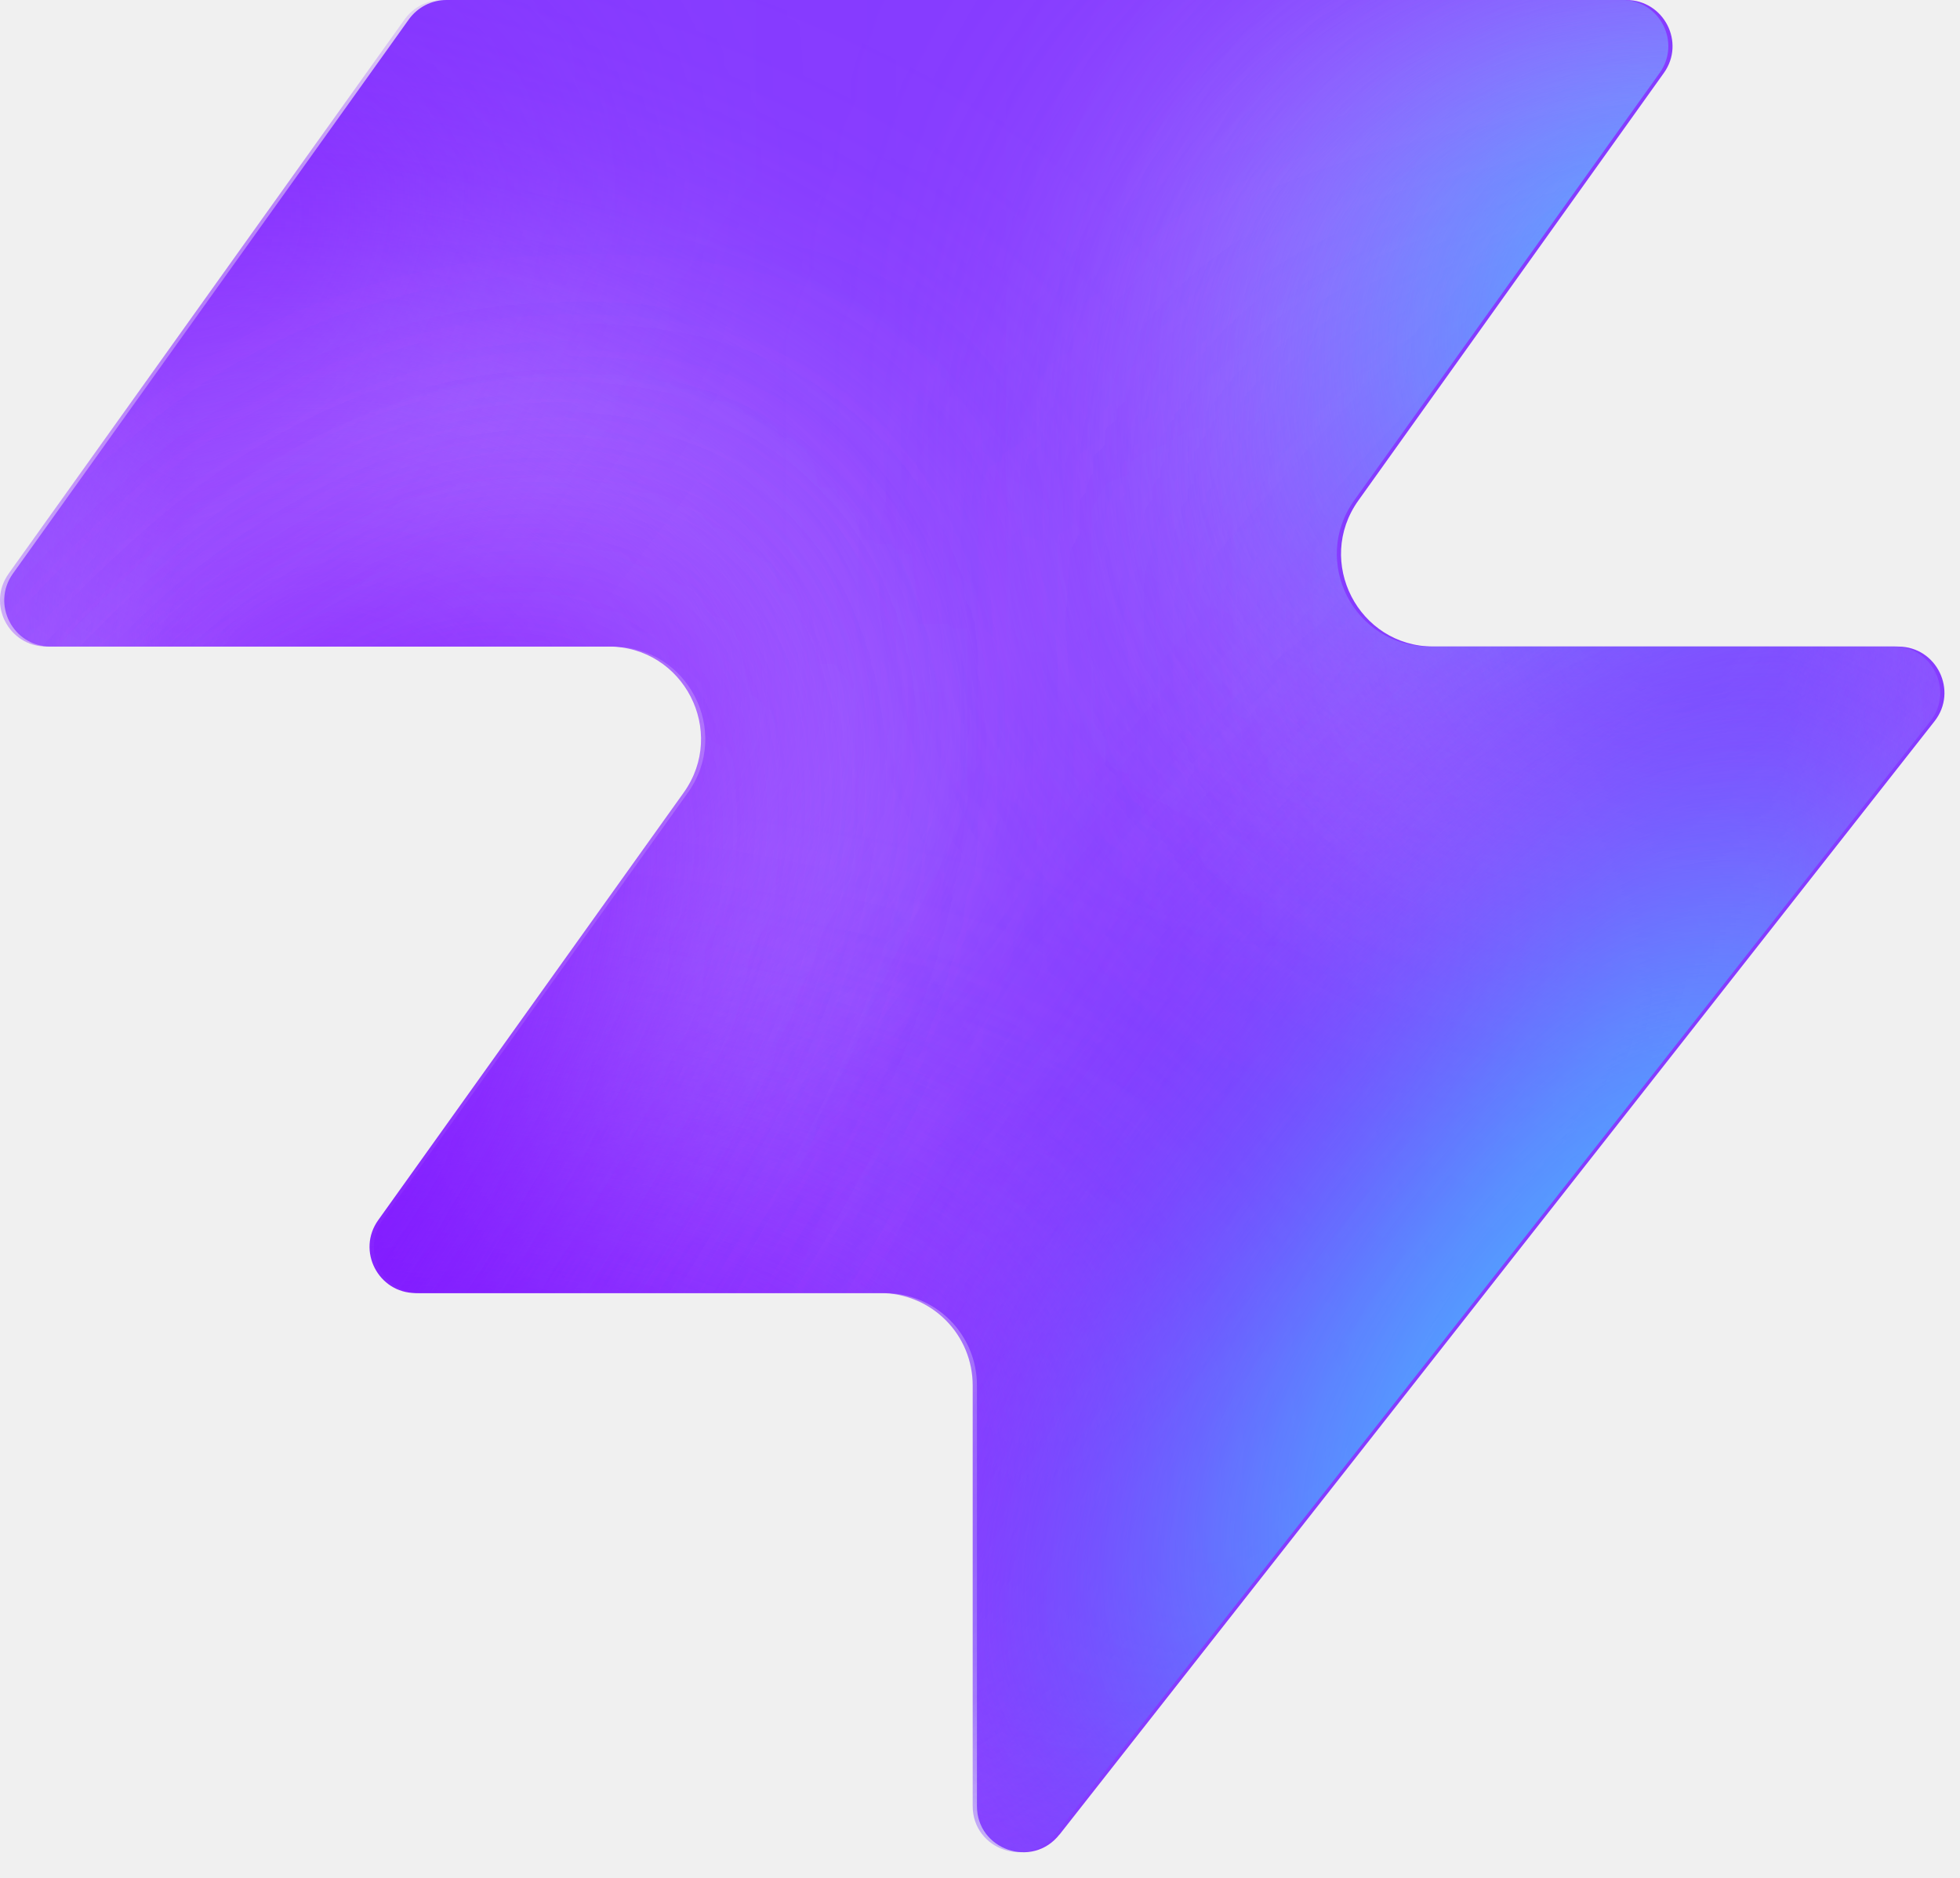
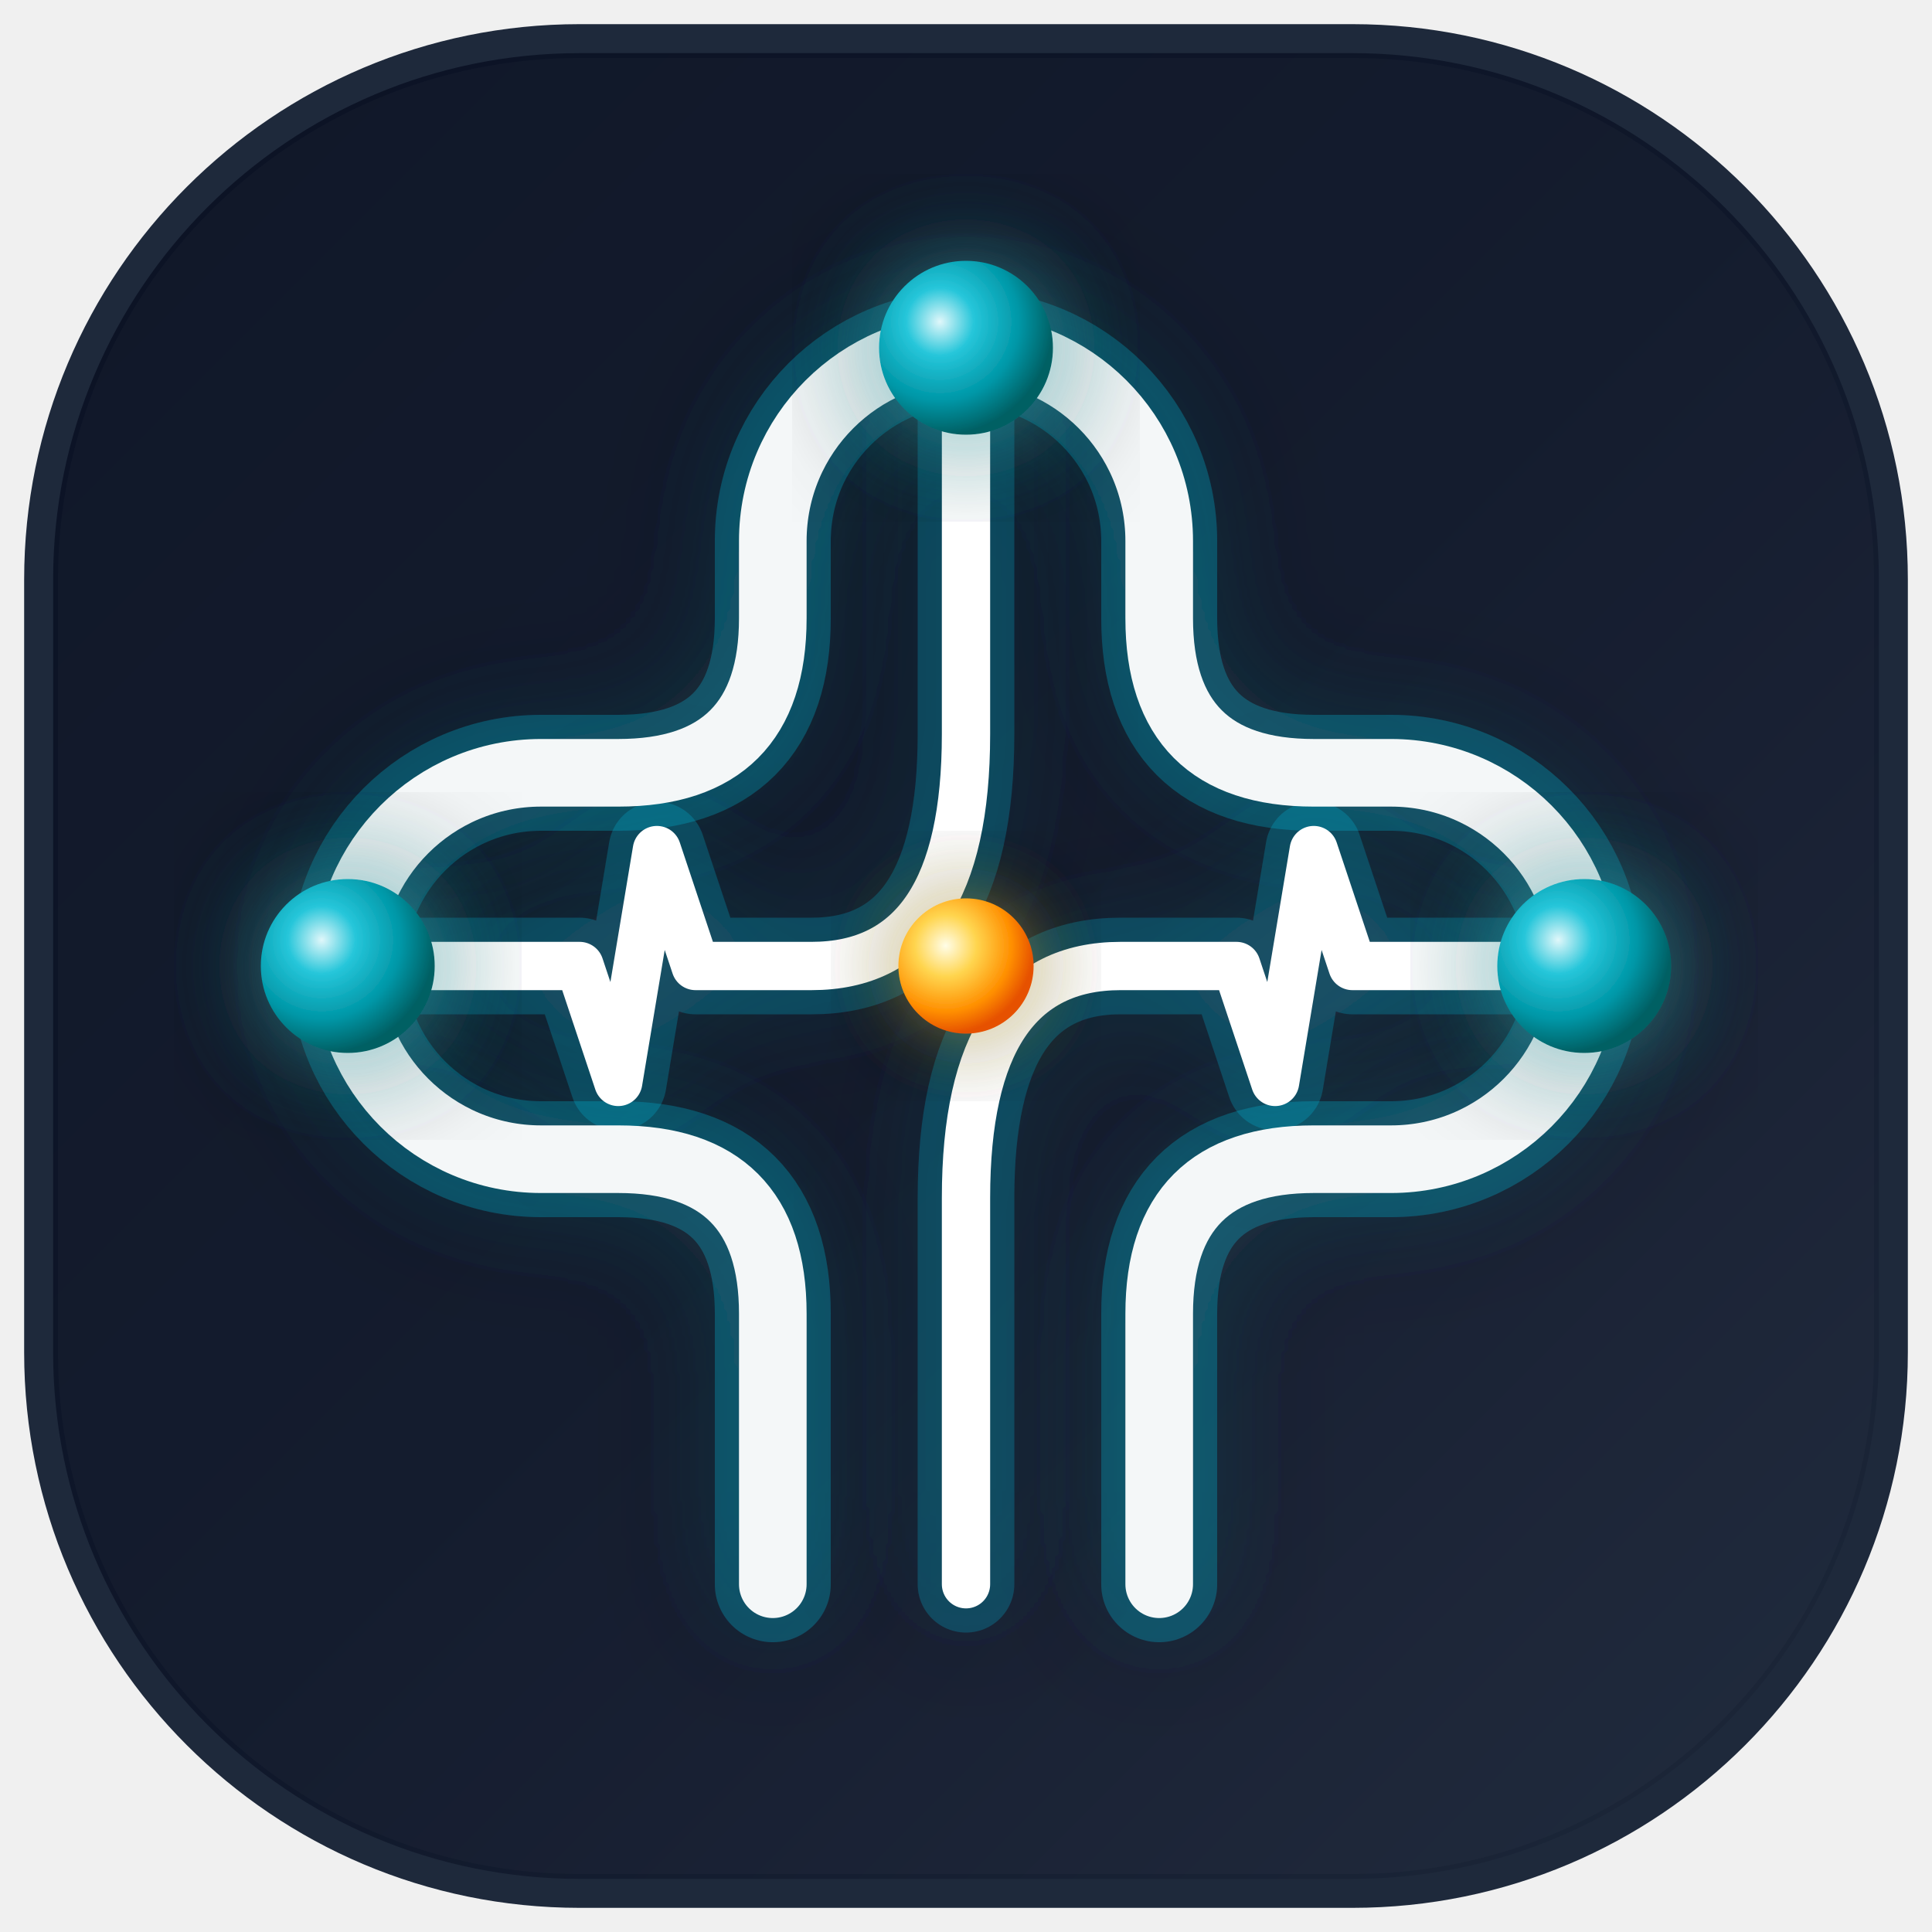
- <svg xmlns="http://www.w3.org/2000/svg" width="48" height="46" fill="none" viewBox="0 0 48 46">
-   <path fill="#863bff" d="M25.946 44.938c-.664.845-2.021.375-2.021-.698V33.937a2.26 2.26 0 0 0-2.262-2.262H10.287c-.92 0-1.456-1.04-.92-1.788l7.48-10.471c1.07-1.497 0-3.578-1.842-3.578H1.237c-.92 0-1.456-1.04-.92-1.788L10.013.474c.214-.297.556-.474.92-.474h28.894c.92 0 1.456 1.04.92 1.788l-7.48 10.471c-1.07 1.498 0 3.579 1.842 3.579h11.377c.943 0 1.473 1.088.89 1.83L25.947 44.94z" style="fill:#863bff;fill:color(display-p3 .525 .23 1);fill-opacity:1" />
-   <mask id="a" width="48" height="46" x="0" y="0" maskUnits="userSpaceOnUse" style="mask-type:alpha">
-     <path fill="#000" d="M25.842 44.938c-.664.844-2.021.375-2.021-.698V33.937a2.26 2.26 0 0 0-2.262-2.262H10.183c-.92 0-1.456-1.04-.92-1.788l7.48-10.471c1.07-1.498 0-3.579-1.842-3.579H1.133c-.92 0-1.456-1.04-.92-1.787L9.91.473c.214-.297.556-.474.92-.474h28.894c.92 0 1.456 1.04.92 1.788l-7.48 10.471c-1.07 1.498 0 3.578 1.842 3.578h11.377c.943 0 1.473 1.088.89 1.832L25.843 44.94z" style="fill:#000;fill-opacity:1" />
-   </mask>
-   <g mask="url(#a)">
-     <g filter="url(#b)">
-       <ellipse cx="5.508" cy="14.704" fill="#ede6ff" rx="5.508" ry="14.704" style="fill:#ede6ff;fill:color(display-p3 .927 .903 1);fill-opacity:1" transform="matrix(.00324 1 1 -.00324 -4.47 31.516)" />
-     </g>
-     <g filter="url(#c)">
-       <ellipse cx="10.399" cy="29.851" fill="#ede6ff" rx="10.399" ry="29.851" style="fill:#ede6ff;fill:color(display-p3 .927 .903 1);fill-opacity:1" transform="matrix(.00324 1 1 -.00324 -39.328 7.883)" />
-     </g>
-     <g filter="url(#d)">
-       <ellipse cx="5.508" cy="30.487" fill="#7e14ff" rx="5.508" ry="30.487" style="fill:#7e14ff;fill:color(display-p3 .492 .077 1);fill-opacity:1" transform="rotate(89.814 -25.913 -14.639)scale(1 -1)" />
-     </g>
-     <g filter="url(#e)">
-       <ellipse cx="5.508" cy="30.599" fill="#7e14ff" rx="5.508" ry="30.599" style="fill:#7e14ff;fill:color(display-p3 .492 .077 1);fill-opacity:1" transform="rotate(89.814 -32.644 -3.334)scale(1 -1)" />
-     </g>
-     <g filter="url(#f)">
-       <ellipse cx="5.508" cy="30.599" fill="#7e14ff" rx="5.508" ry="30.599" style="fill:#7e14ff;fill:color(display-p3 .492 .077 1);fill-opacity:1" transform="matrix(.00324 1 1 -.00324 -34.34 30.47)" />
-     </g>
-     <g filter="url(#g)">
-       <ellipse cx="14.072" cy="22.078" fill="#ede6ff" rx="14.072" ry="22.078" style="fill:#ede6ff;fill:color(display-p3 .927 .903 1);fill-opacity:1" transform="rotate(93.35 24.506 48.493)scale(-1 1)" />
-     </g>
-     <g filter="url(#h)">
-       <ellipse cx="3.47" cy="21.501" fill="#7e14ff" rx="3.47" ry="21.501" style="fill:#7e14ff;fill:color(display-p3 .492 .077 1);fill-opacity:1" transform="rotate(89.009 28.708 47.59)scale(-1 1)" />
-     </g>
-     <g filter="url(#i)">
-       <ellipse cx="3.47" cy="21.501" fill="#7e14ff" rx="3.47" ry="21.501" style="fill:#7e14ff;fill:color(display-p3 .492 .077 1);fill-opacity:1" transform="rotate(89.009 28.708 47.59)scale(-1 1)" />
-     </g>
-     <g filter="url(#j)">
-       <ellipse cx=".387" cy="8.972" fill="#7e14ff" rx="4.407" ry="29.108" style="fill:#7e14ff;fill:color(display-p3 .492 .077 1);fill-opacity:1" transform="rotate(39.51 .387 8.972)" />
-     </g>
-     <g filter="url(#k)">
-       <ellipse cx="47.523" cy="-6.092" fill="#7e14ff" rx="4.407" ry="29.108" style="fill:#7e14ff;fill:color(display-p3 .492 .077 1);fill-opacity:1" transform="rotate(37.892 47.523 -6.092)" />
-     </g>
-     <g filter="url(#l)">
-       <ellipse cx="41.412" cy="6.333" fill="#47bfff" rx="5.971" ry="9.665" style="fill:#47bfff;fill:color(display-p3 .28 .748 1);fill-opacity:1" transform="rotate(37.892 41.412 6.333)" />
-     </g>
-     <g filter="url(#m)">
-       <ellipse cx="-1.879" cy="38.332" fill="#7e14ff" rx="4.407" ry="29.108" style="fill:#7e14ff;fill:color(display-p3 .492 .077 1);fill-opacity:1" transform="rotate(37.892 -1.88 38.332)" />
-     </g>
-     <g filter="url(#n)">
-       <ellipse cx="-1.879" cy="38.332" fill="#7e14ff" rx="4.407" ry="29.108" style="fill:#7e14ff;fill:color(display-p3 .492 .077 1);fill-opacity:1" transform="rotate(37.892 -1.88 38.332)" />
-     </g>
-     <g filter="url(#o)">
-       <ellipse cx="35.651" cy="29.907" fill="#7e14ff" rx="4.407" ry="29.108" style="fill:#7e14ff;fill:color(display-p3 .492 .077 1);fill-opacity:1" transform="rotate(37.892 35.651 29.907)" />
-     </g>
-     <g filter="url(#p)">
-       <ellipse cx="38.418" cy="32.4" fill="#47bfff" rx="5.971" ry="15.297" style="fill:#47bfff;fill:color(display-p3 .28 .748 1);fill-opacity:1" transform="rotate(37.892 38.418 32.4)" />
-     </g>
-   </g>
+ <svg xmlns="http://www.w3.org/2000/svg" width="48" height="48" viewBox="0 0 100 100" fill="none">
  <defs>
-     <filter id="b" width="60.045" height="41.654" x="-19.77" y="16.149" color-interpolation-filters="sRGB" filterUnits="userSpaceOnUse">
-       <feFlood flood-opacity="0" result="BackgroundImageFix" />
-       <feBlend in="SourceGraphic" in2="BackgroundImageFix" result="shape" />
-       <feGaussianBlur result="effect1_foregroundBlur_2002_17158" stdDeviation="7.659" />
+     {/* Deep navy/slate professional clinical gradient */}
+     <linearGradient id="mediflow-favicon-bg" x1="0" y1="0" x2="100" y2="100" gradientUnits="userSpaceOnUse">
+       <stop stop-color="#0B1224" />
+       <stop offset="0.5" stop-color="#0F172A" />
+       <stop offset="1" stop-color="#1E293B" />
+     </linearGradient>
+ 
+     {/* Cyan 3D Sphere Radial Gradient */}
+     <radialGradient id="mediflow-favicon-cyan-grad" cx="35%" cy="35%" r="65%">
+       <stop offset="0%" stop-color="#E0F7FA" />
+       <stop offset="30%" stop-color="#26C6DA" />
+       <stop offset="70%" stop-color="#0097A7" />
+       <stop offset="100%" stop-color="#006064" />
+     </radialGradient>
+ 
+     {/* Gold 3D Sphere Radial Gradient */}
+     <radialGradient id="mediflow-favicon-gold-grad" cx="35%" cy="35%" r="65%">
+       <stop offset="0%" stop-color="#FFFDE7" />
+       <stop offset="35%" stop-color="#FFD54F" />
+       <stop offset="75%" stop-color="#FF8F00" />
+       <stop offset="100%" stop-color="#E65100" />
+     </radialGradient>
+ 
+     {/* Glowing filters for the spheres */}
+     <filter id="mediflow-favicon-cyan-glow" x="-50%" y="-50%" width="200%" height="200%">
+       <feGaussianBlur stdDeviation="3.5" result="blur1" />
+       <feColorMatrix type="matrix" values="         0 0 0 0.08 0         0 0 0 0.82 0         0 0 0 0.88 0         0 0 0 0.90 0       " in="blur1" result="colorBlur" />
+       <feMerge>
+         <feMergeNode in="colorBlur" />
+         <feMergeNode in="SourceGraphic" />
+       </feMerge>
    </filter>
-     <filter id="c" width="90.34" height="51.437" x="-54.613" y="-7.533" color-interpolation-filters="sRGB" filterUnits="userSpaceOnUse">
-       <feFlood flood-opacity="0" result="BackgroundImageFix" />
-       <feBlend in="SourceGraphic" in2="BackgroundImageFix" result="shape" />
-       <feGaussianBlur result="effect1_foregroundBlur_2002_17158" stdDeviation="7.659" />
-     </filter>
-     <filter id="d" width="79.355" height="29.4" x="-49.64" y="2.03" color-interpolation-filters="sRGB" filterUnits="userSpaceOnUse">
-       <feFlood flood-opacity="0" result="BackgroundImageFix" />
-       <feBlend in="SourceGraphic" in2="BackgroundImageFix" result="shape" />
-       <feGaussianBlur result="effect1_foregroundBlur_2002_17158" stdDeviation="4.596" />
-     </filter>
-     <filter id="e" width="79.579" height="29.4" x="-45.045" y="20.029" color-interpolation-filters="sRGB" filterUnits="userSpaceOnUse">
-       <feFlood flood-opacity="0" result="BackgroundImageFix" />
-       <feBlend in="SourceGraphic" in2="BackgroundImageFix" result="shape" />
-       <feGaussianBlur result="effect1_foregroundBlur_2002_17158" stdDeviation="4.596" />
-     </filter>
-     <filter id="f" width="79.579" height="29.4" x="-43.513" y="21.178" color-interpolation-filters="sRGB" filterUnits="userSpaceOnUse">
-       <feFlood flood-opacity="0" result="BackgroundImageFix" />
-       <feBlend in="SourceGraphic" in2="BackgroundImageFix" result="shape" />
-       <feGaussianBlur result="effect1_foregroundBlur_2002_17158" stdDeviation="4.596" />
-     </filter>
-     <filter id="g" width="74.749" height="58.852" x="15.756" y="-17.901" color-interpolation-filters="sRGB" filterUnits="userSpaceOnUse">
-       <feFlood flood-opacity="0" result="BackgroundImageFix" />
-       <feBlend in="SourceGraphic" in2="BackgroundImageFix" result="shape" />
-       <feGaussianBlur result="effect1_foregroundBlur_2002_17158" stdDeviation="7.659" />
-     </filter>
-     <filter id="h" width="61.377" height="25.362" x="23.548" y="2.284" color-interpolation-filters="sRGB" filterUnits="userSpaceOnUse">
-       <feFlood flood-opacity="0" result="BackgroundImageFix" />
-       <feBlend in="SourceGraphic" in2="BackgroundImageFix" result="shape" />
-       <feGaussianBlur result="effect1_foregroundBlur_2002_17158" stdDeviation="4.596" />
-     </filter>
-     <filter id="i" width="61.377" height="25.362" x="23.548" y="2.284" color-interpolation-filters="sRGB" filterUnits="userSpaceOnUse">
-       <feFlood flood-opacity="0" result="BackgroundImageFix" />
-       <feBlend in="SourceGraphic" in2="BackgroundImageFix" result="shape" />
-       <feGaussianBlur result="effect1_foregroundBlur_2002_17158" stdDeviation="4.596" />
-     </filter>
-     <filter id="j" width="56.045" height="63.649" x="-27.636" y="-22.853" color-interpolation-filters="sRGB" filterUnits="userSpaceOnUse">
-       <feFlood flood-opacity="0" result="BackgroundImageFix" />
-       <feBlend in="SourceGraphic" in2="BackgroundImageFix" result="shape" />
-       <feGaussianBlur result="effect1_foregroundBlur_2002_17158" stdDeviation="4.596" />
-     </filter>
-     <filter id="k" width="54.814" height="64.646" x="20.116" y="-38.415" color-interpolation-filters="sRGB" filterUnits="userSpaceOnUse">
-       <feFlood flood-opacity="0" result="BackgroundImageFix" />
-       <feBlend in="SourceGraphic" in2="BackgroundImageFix" result="shape" />
-       <feGaussianBlur result="effect1_foregroundBlur_2002_17158" stdDeviation="4.596" />
-     </filter>
-     <filter id="l" width="33.541" height="35.313" x="24.641" y="-11.323" color-interpolation-filters="sRGB" filterUnits="userSpaceOnUse">
-       <feFlood flood-opacity="0" result="BackgroundImageFix" />
-       <feBlend in="SourceGraphic" in2="BackgroundImageFix" result="shape" />
-       <feGaussianBlur result="effect1_foregroundBlur_2002_17158" stdDeviation="4.596" />
-     </filter>
-     <filter id="m" width="54.814" height="64.646" x="-29.286" y="6.009" color-interpolation-filters="sRGB" filterUnits="userSpaceOnUse">
-       <feFlood flood-opacity="0" result="BackgroundImageFix" />
-       <feBlend in="SourceGraphic" in2="BackgroundImageFix" result="shape" />
-       <feGaussianBlur result="effect1_foregroundBlur_2002_17158" stdDeviation="4.596" />
-     </filter>
-     <filter id="n" width="54.814" height="64.646" x="-29.286" y="6.009" color-interpolation-filters="sRGB" filterUnits="userSpaceOnUse">
-       <feFlood flood-opacity="0" result="BackgroundImageFix" />
-       <feBlend in="SourceGraphic" in2="BackgroundImageFix" result="shape" />
-       <feGaussianBlur result="effect1_foregroundBlur_2002_17158" stdDeviation="4.596" />
-     </filter>
-     <filter id="o" width="54.814" height="64.646" x="8.244" y="-2.416" color-interpolation-filters="sRGB" filterUnits="userSpaceOnUse">
-       <feFlood flood-opacity="0" result="BackgroundImageFix" />
-       <feBlend in="SourceGraphic" in2="BackgroundImageFix" result="shape" />
-       <feGaussianBlur result="effect1_foregroundBlur_2002_17158" stdDeviation="4.596" />
-     </filter>
-     <filter id="p" width="39.409" height="43.623" x="18.713" y="10.588" color-interpolation-filters="sRGB" filterUnits="userSpaceOnUse">
-       <feFlood flood-opacity="0" result="BackgroundImageFix" />
-       <feBlend in="SourceGraphic" in2="BackgroundImageFix" result="shape" />
-       <feGaussianBlur result="effect1_foregroundBlur_2002_17158" stdDeviation="4.596" />
+     <filter id="mediflow-favicon-gold-glow" x="-50%" y="-50%" width="200%" height="200%">
+       <feGaussianBlur stdDeviation="2.5" result="blur1" />
+       <feColorMatrix type="matrix" values="         0 0 0 0.98 0         0 0 0 0.70 0         0 0 0 0.08 0         0 0 0 0.80 0       " in="blur1" result="colorBlur" />
+       <feMerge>
+         <feMergeNode in="colorBlur" />
+         <feMergeNode in="SourceGraphic" />
+       </feMerge>
    </filter>
  </defs>
+ 
+   {/* Rounded gradient background container */}
+   <rect x="2" y="2" width="96" height="96" rx="28" fill="url(#mediflow-favicon-bg)" stroke="#1E293B" stroke-width="1.5" />
+   <rect x="3" y="3" width="94" height="94" rx="27" fill="white" fill-opacity="0.02" />
+ 
+   {/* NEON GLOW BACKING PATHS (renders underneath white lines) */}
+   <path d="M 40 82 L 40 68 Q 40 60 32 60 L 28 60 A 10 10 0 0 1 28 40 L 32 40 Q 40 40 40 32 L 40 28 A 10 10 0 0 1 60 28 L 60 32 Q 60 40 68 40 L 72 40 A 10 10 0 0 1 72 60 L 68 60 Q 60 60 60 68 L 60 82" stroke="#06B6D4" stroke-width="6" stroke-linecap="round" stroke-linejoin="round" stroke-opacity="0.3" filter="url(#mediflow-favicon-cyan-glow)" />
+   <path d="M 50 18 L 50 38 Q 50 50 42 50 L 36 50 L 34 44 L 32 56 L 30 50 L 18 50" stroke="#06B6D4" stroke-width="5" stroke-linecap="round" stroke-linejoin="round" stroke-opacity="0.25" filter="url(#mediflow-favicon-cyan-glow)" />
+   <path d="M 82 50 L 70 50 L 68 44 L 66 56 L 64 50 L 58 50 Q 50 50 50 62 L 50 82" stroke="#06B6D4" stroke-width="5" stroke-linecap="round" stroke-linejoin="round" stroke-opacity="0.25" filter="url(#mediflow-favicon-cyan-glow)" />
+ 
+   {/* Curved outer medical cross outline */}
+   <path d="M 40 82 L 40 68 Q 40 60 32 60 L 28 60 A 10 10 0 0 1 28 40 L 32 40 Q 40 40 40 32 L 40 28 A 10 10 0 0 1 60 28 L 60 32 Q 60 40 68 40 L 72 40 A 10 10 0 0 1 72 60 L 68 60 Q 60 60 60 68 L 60 82" stroke="#FFFFFF" stroke-width="3.5" stroke-linecap="round" stroke-linejoin="round" stroke-opacity="0.95" />
+ 
+   {/* Path 1: Top-to-Left ECG Connection */}
+   <path d="M 50 18 L 50 38 Q 50 50 42 50 L 36 50 L 34 44 L 32 56 L 30 50 L 18 50" stroke="#FFFFFF" stroke-width="2.5" stroke-linecap="round" stroke-linejoin="round" />
+ 
+   {/* Path 2: Right-to-Bottom ECG Connection */}
+   <path d="M 82 50 L 70 50 L 68 44 L 66 56 L 64 50 L 58 50 Q 50 50 50 62 L 50 82" stroke="#FFFFFF" stroke-width="2.5" stroke-linecap="round" stroke-linejoin="round" />
+ 
+   {/* Glowing Cyan Sphere: Top Peak */}
+   <circle cx="50" cy="18" r="4.5" fill="url(#mediflow-favicon-cyan-grad)" filter="url(#mediflow-favicon-cyan-glow)" />
+ 
+   {/* Glowing Cyan Sphere: Left Peak */}
+   <circle cx="18" cy="50" r="4.5" fill="url(#mediflow-favicon-cyan-grad)" filter="url(#mediflow-favicon-cyan-glow)" />
+ 
+   {/* Glowing Cyan Sphere: Right Peak */}
+   <circle cx="82" cy="50" r="4.5" fill="url(#mediflow-favicon-cyan-grad)" filter="url(#mediflow-favicon-cyan-glow)" />
+ 
+   {/* Glowing Gold Sphere: Central Node */}
+   <circle cx="50" cy="50" r="3.5" fill="url(#mediflow-favicon-gold-grad)" filter="url(#mediflow-favicon-gold-glow)" />
</svg>
